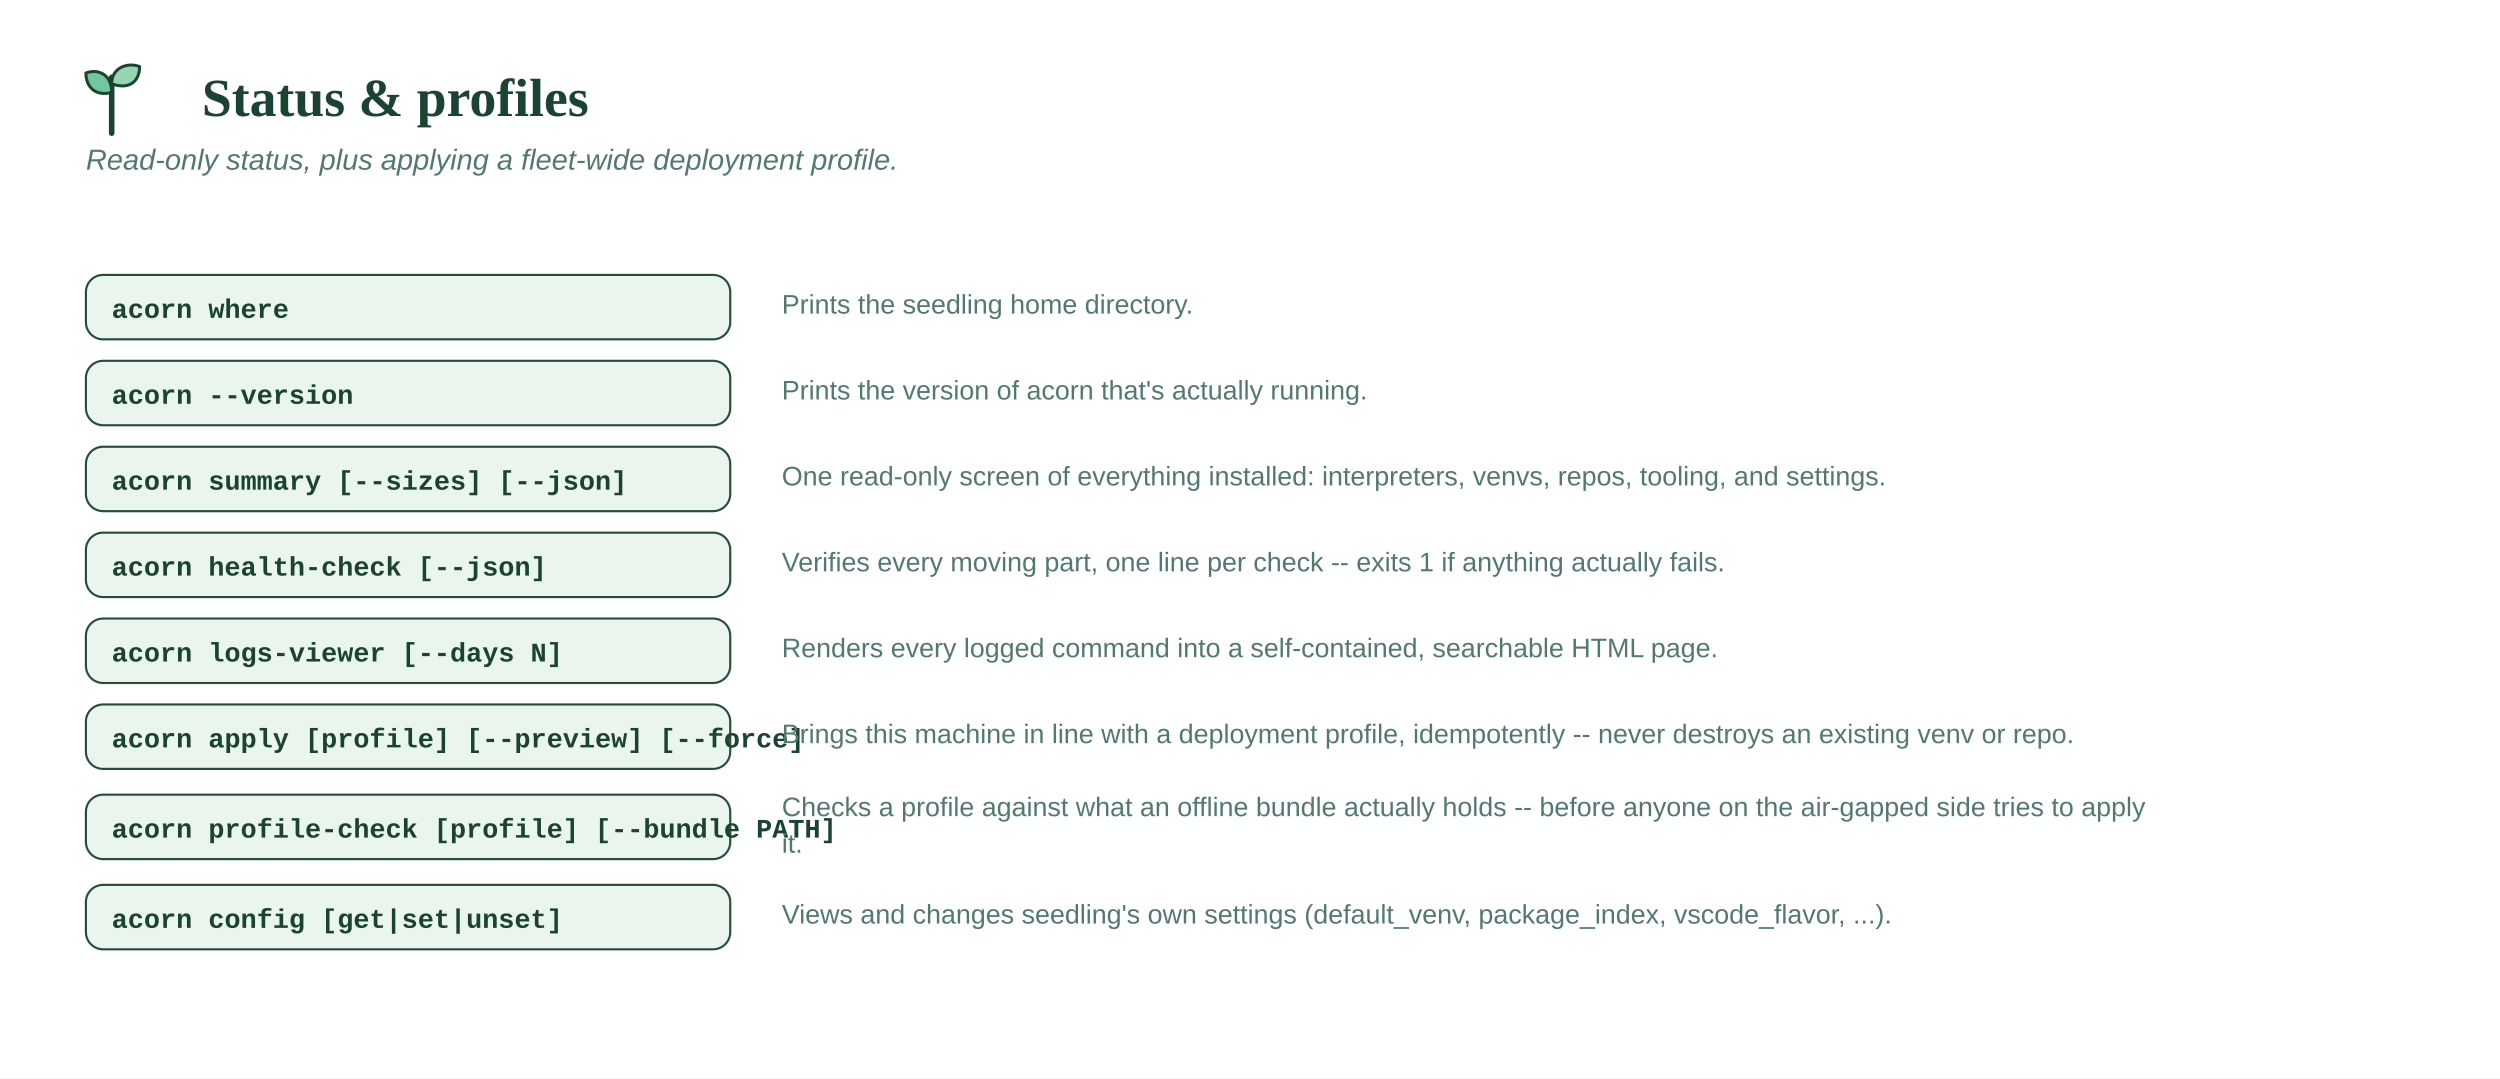
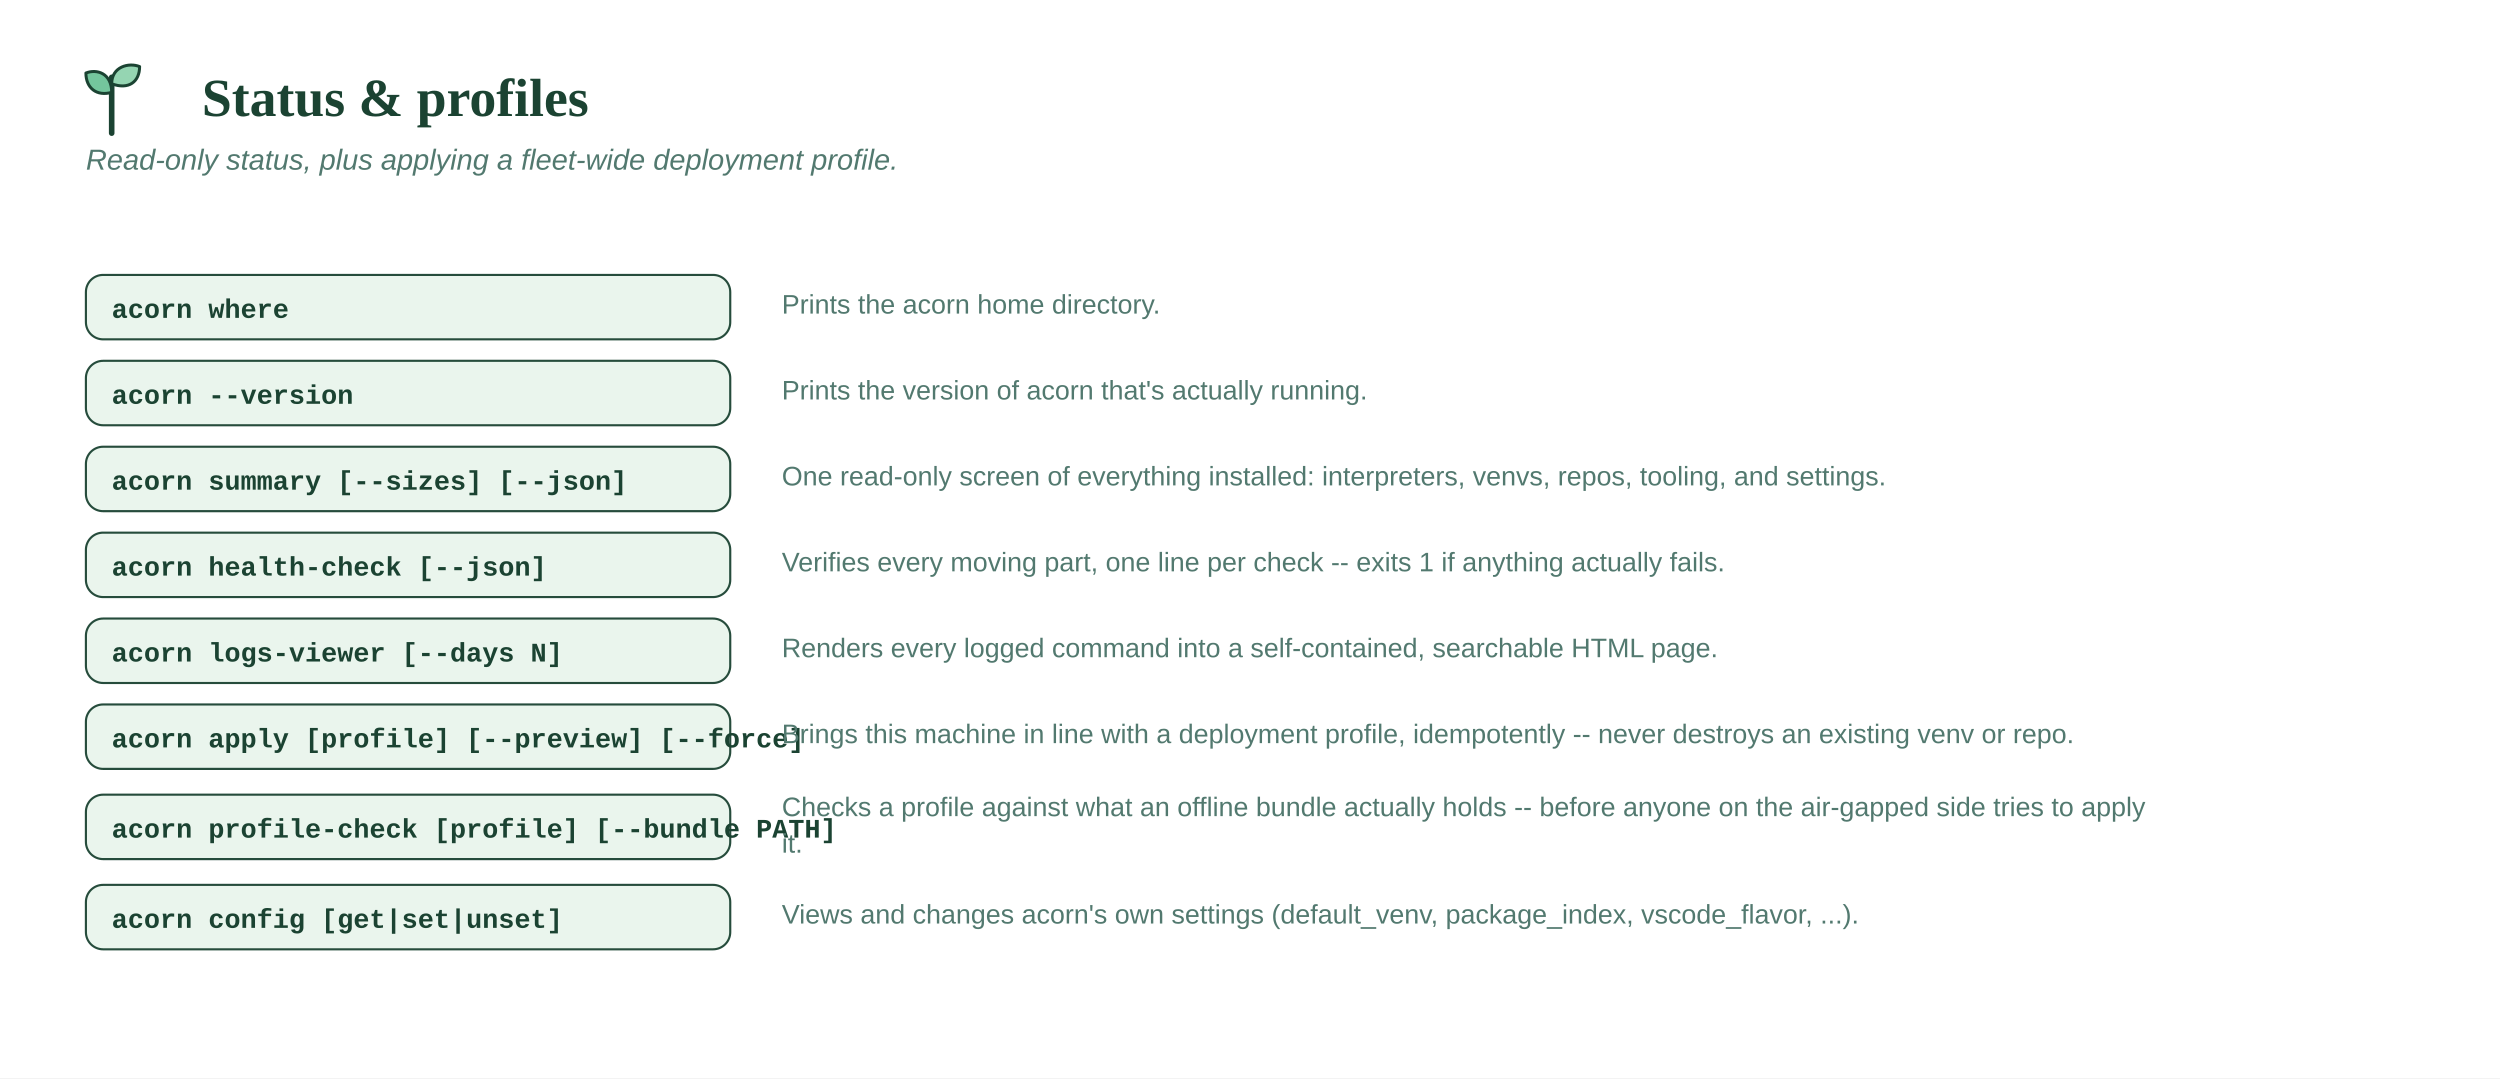
<svg xmlns="http://www.w3.org/2000/svg" viewBox="0 0 1164 502" font-family="Arial, Helvetica, sans-serif">
  <defs>
    <defs>
      <style>
      .head  { font-family: Georgia, 'Times New Roman', serif; }
      .body  { font-family: Arial, Helvetica, sans-serif; }
      .fg    { fill: #1B4332; }
      .fw    { fill: #FFFFFF; }
      .fmute { fill: #52796F; }
    </style>
      <marker id="arrow" markerWidth="7" markerHeight="7" refX="5.5" refY="3.5" orient="auto">
        <path d="M0,0 L7,3.5 L0,7 Z" fill="#1B4332" />
      </marker>
      <symbol id="ic-cloud" viewBox="0 0 24 24">
        <path d="M6.5 18 C3.5 18 2 15.8 2 13.8 C2 11.6 3.8 10 5.8 10.1 C6.4 7.6 8.7 6 11.2 6.3 C13.6 6.6 15.4 8.6 15.5 11 C17.9 11.1 20 13 20 15.3 C20 17.4 18.2 18 17 18 Z" fill="none" stroke="currentColor" stroke-width="1.6" stroke-linejoin="round" />
      </symbol>
      <symbol id="ic-box" viewBox="0 0 24 24">
        <path d="M3 8 L12 4 L21 8 L12 12 Z" fill="none" stroke="currentColor" stroke-width="1.6" stroke-linejoin="round" />
        <path d="M3 8 V17 L12 21 V12" fill="none" stroke="currentColor" stroke-width="1.6" stroke-linejoin="round" />
        <path d="M21 8 V17 L12 21" fill="none" stroke="currentColor" stroke-width="1.6" stroke-linejoin="round" />
      </symbol>
      <symbol id="ic-server" viewBox="0 0 24 24">
        <rect x="3" y="4" width="18" height="6" rx="1.3" fill="none" stroke="currentColor" stroke-width="1.6" />
        <rect x="3" y="14" width="18" height="6" rx="1.3" fill="none" stroke="currentColor" stroke-width="1.6" />
        <circle cx="7" cy="7" r="1" fill="currentColor" />
        <circle cx="7" cy="17" r="1" fill="currentColor" />
      </symbol>
      <symbol id="ic-monitor" viewBox="0 0 24 24">
        <rect x="2.5" y="4" width="19" height="13" rx="1.4" fill="none" stroke="currentColor" stroke-width="1.6" />
        <line x1="8" y1="21" x2="16" y2="21" stroke="currentColor" stroke-width="1.6" stroke-linecap="round" />
        <line x1="12" y1="17" x2="12" y2="21" stroke="currentColor" stroke-width="1.6" stroke-linecap="round" />
      </symbol>
      <symbol id="ic-folder" viewBox="0 0 24 24">
        <path d="M3 6.5 C3 5.7 3.7 5 4.5 5 H9.5 L11.5 7.5 H19.5 C20.3 7.5 21 8.2 21 9 V17.5 C21 18.3 20.3 19 19.5 19 H4.5 C3.7 19 3 18.3 3 17.5 Z" fill="none" stroke="currentColor" stroke-width="1.6" stroke-linejoin="round" />
      </symbol>
      <symbol id="ic-doc" viewBox="0 0 24 24">
        <path d="M6 3 H14 L19 8 V20 C19 20.6 18.6 21 18 21 H6 C5.4 21 5 20.6 5 20 V4 C5 3.4 5.4 3 6 3 Z" fill="none" stroke="currentColor" stroke-width="1.6" stroke-linejoin="round" />
        <path d="M14 3 V8 H19" fill="none" stroke="currentColor" stroke-width="1.6" stroke-linejoin="round" />
        <line x1="8" y1="12" x2="16" y2="12" stroke="currentColor" stroke-width="1.4" stroke-linecap="round" />
        <line x1="8" y1="15.5" x2="16" y2="15.5" stroke="currentColor" stroke-width="1.4" stroke-linecap="round" />
        <line x1="8" y1="19" x2="12.5" y2="19" stroke="currentColor" stroke-width="1.4" stroke-linecap="round" />
      </symbol>
      <symbol id="ic-terminal" viewBox="0 0 24 24">
        <rect x="2.5" y="4" width="19" height="16" rx="1.6" fill="none" stroke="currentColor" stroke-width="1.6" />
        <path d="M6.5 9 L10.5 12 L6.5 15" fill="none" stroke="currentColor" stroke-width="1.6" stroke-linecap="round" stroke-linejoin="round" />
        <line x1="12" y1="15" x2="17" y2="15" stroke="currentColor" stroke-width="1.6" stroke-linecap="round" />
      </symbol>
    </defs>
  </defs>
  <rect x="0" y="0" width="1164" height="502" fill="#FFFFFF" />
  <g transform="translate(40,20)">
    <path d="M12 42 V16" stroke="#1B4332" stroke-width="2.6" stroke-linecap="round" fill="none" />
    <path d="M12 23 C12 14 5 12 0 14 C0 21 5 25 12 23 Z" fill="#74C69D" stroke="#1B4332" stroke-width="1.4" stroke-linejoin="round" />
    <path d="M12 19 C12 11 20 9 25 11 C25 18 20 22 12 19 Z" fill="#95D5B2" stroke="#1B4332" stroke-width="1.4" stroke-linejoin="round" />
  </g>
  <text x="94" y="54" class="head fg" font-size="25" font-weight="700">Status &amp; profiles</text>
  <text x="40" y="79" class="body fmute" font-size="13.5" font-style="italic">Read-only status, plus applying a fleet-wide deployment profile.</text>
  <rect x="40" y="128" width="300" height="30" rx="8" fill="#E9F5EC" stroke="#1B4332" stroke-width="1" opacity="0.95" />
  <text x="52" y="148" font-family="Consolas, 'SF Mono', Monaco, 'Courier New', monospace" font-size="12.5" font-weight="700" fill="#1B4332">acorn where</text>
-   <text x="364" y="146" class="body" font-size="12.5" fill="#52796F">Prints the seedling home directory.</text>
+   <text x="364" y="146" class="body" font-size="12.5" fill="#52796F">Prints the acorn home directory.</text>
  <rect x="40" y="168" width="300" height="30" rx="8" fill="#E9F5EC" stroke="#1B4332" stroke-width="1" opacity="0.95" />
  <text x="52" y="188" font-family="Consolas, 'SF Mono', Monaco, 'Courier New', monospace" font-size="12.5" font-weight="700" fill="#1B4332">acorn --version</text>
  <text x="364" y="186" class="body" font-size="12.5" fill="#52796F">Prints the version of acorn that's actually running.</text>
  <rect x="40" y="208" width="300" height="30" rx="8" fill="#E9F5EC" stroke="#1B4332" stroke-width="1" opacity="0.95" />
  <text x="52" y="228" font-family="Consolas, 'SF Mono', Monaco, 'Courier New', monospace" font-size="12.5" font-weight="700" fill="#1B4332">acorn summary [--sizes] [--json]</text>
  <text x="364" y="226" class="body" font-size="12.5" fill="#52796F">One read-only screen of everything installed: interpreters, venvs, repos, tooling, and settings.</text>
  <rect x="40" y="248" width="300" height="30" rx="8" fill="#E9F5EC" stroke="#1B4332" stroke-width="1" opacity="0.95" />
  <text x="52" y="268" font-family="Consolas, 'SF Mono', Monaco, 'Courier New', monospace" font-size="12.5" font-weight="700" fill="#1B4332">acorn health-check [--json]</text>
  <text x="364" y="266" class="body" font-size="12.5" fill="#52796F">Verifies every moving part, one line per check -- exits 1 if anything actually fails.</text>
  <rect x="40" y="288" width="300" height="30" rx="8" fill="#E9F5EC" stroke="#1B4332" stroke-width="1" opacity="0.95" />
  <text x="52" y="308" font-family="Consolas, 'SF Mono', Monaco, 'Courier New', monospace" font-size="12.5" font-weight="700" fill="#1B4332">acorn logs-viewer [--days N]</text>
  <text x="364" y="306" class="body" font-size="12.5" fill="#52796F">Renders every logged command into a self-contained, searchable HTML page.</text>
  <rect x="40" y="328" width="300" height="30" rx="8" fill="#E9F5EC" stroke="#1B4332" stroke-width="1" opacity="0.95" />
  <text x="52" y="348" font-family="Consolas, 'SF Mono', Monaco, 'Courier New', monospace" font-size="12.5" font-weight="700" fill="#1B4332">acorn apply [profile] [--preview] [--force]</text>
  <text x="364" y="346" class="body" font-size="12.5" fill="#52796F">Brings this machine in line with a deployment profile, idempotently -- never destroys an existing venv or repo.</text>
  <rect x="40" y="370" width="300" height="30" rx="8" fill="#E9F5EC" stroke="#1B4332" stroke-width="1" opacity="0.95" />
  <text x="52" y="390" font-family="Consolas, 'SF Mono', Monaco, 'Courier New', monospace" font-size="12.5" font-weight="700" fill="#1B4332">acorn profile-check [profile] [--bundle PATH]</text>
  <text x="364" y="380" class="body" font-size="12.5" fill="#52796F">Checks a profile against what an offline bundle actually holds -- before anyone on the air-gapped side tries to apply</text>
  <text x="364" y="397" class="body" font-size="12.5" fill="#52796F">it.</text>
  <rect x="40" y="412" width="300" height="30" rx="8" fill="#E9F5EC" stroke="#1B4332" stroke-width="1" opacity="0.95" />
  <text x="52" y="432" font-family="Consolas, 'SF Mono', Monaco, 'Courier New', monospace" font-size="12.5" font-weight="700" fill="#1B4332">acorn config [get|set|unset]</text>
-   <text x="364" y="430" class="body" font-size="12.5" fill="#52796F">Views and changes seedling's own settings (default_venv, package_index, vscode_flavor, ...).</text>
+   <text x="364" y="430" class="body" font-size="12.5" fill="#52796F">Views and changes acorn's own settings (default_venv, package_index, vscode_flavor, ...).</text>
</svg>
